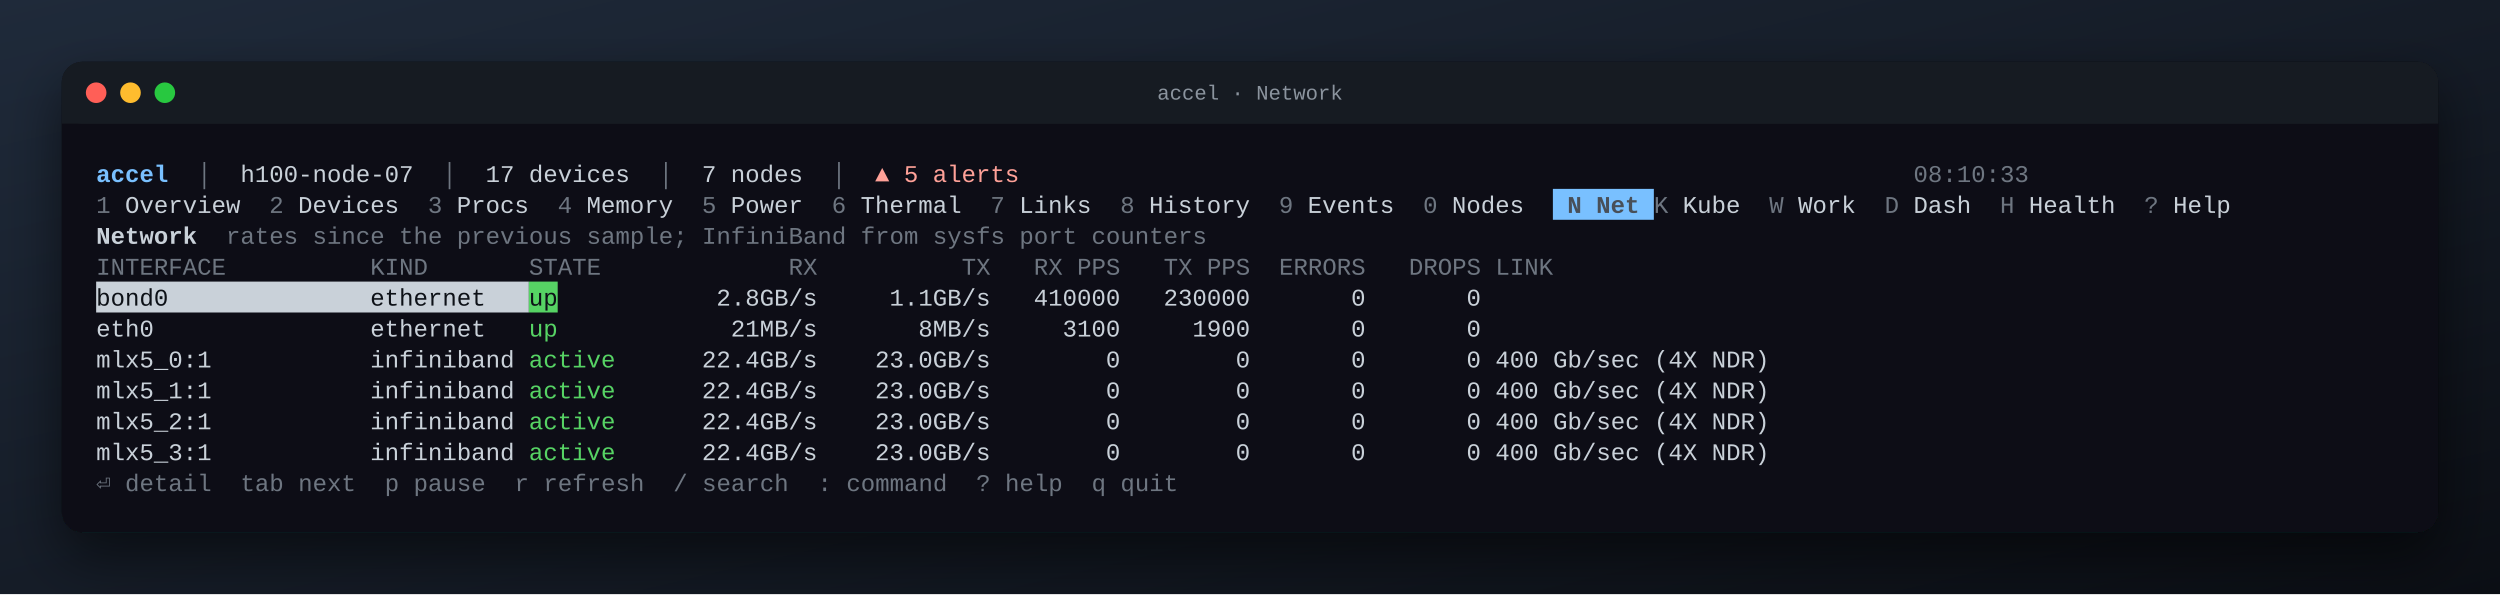
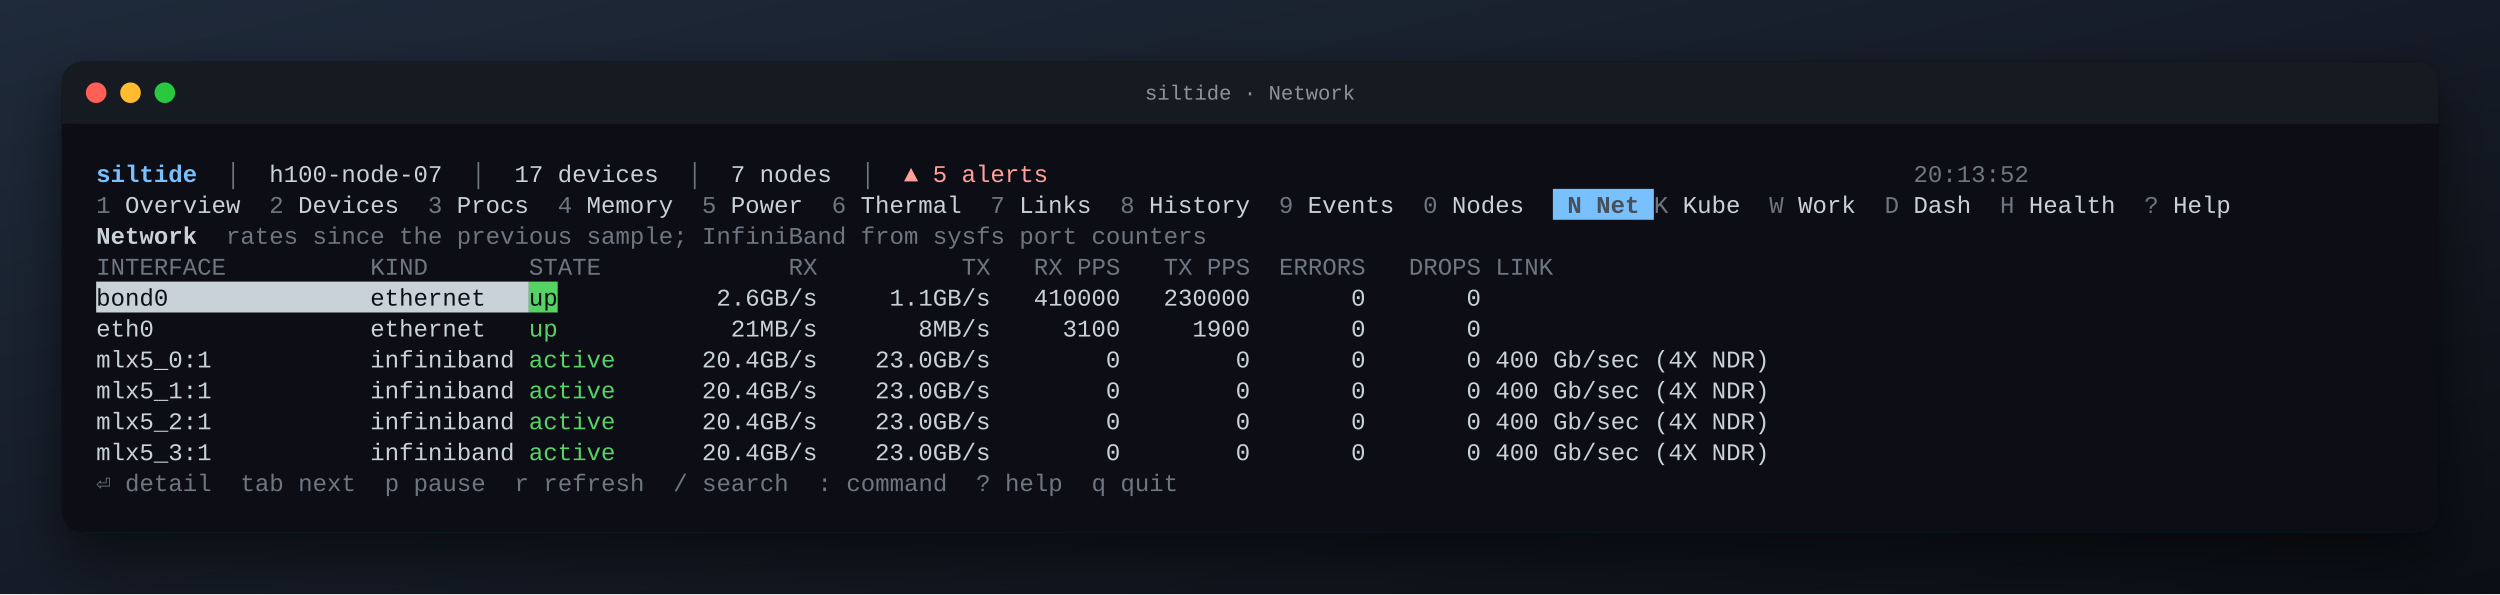
<svg xmlns="http://www.w3.org/2000/svg" width="1456" height="346" viewBox="0 0 1456 346" font-family="JetBrains Mono, SFMono-Regular, Menlo, Consolas, Liberation Mono, monospace" font-size="14">
  <defs>
    <linearGradient id="desk" x1="0" y1="0" x2="1" y2="1">
      <stop offset="0" stop-color="#1f2a3a" />
      <stop offset="1" stop-color="#0b0e14" />
    </linearGradient>
    <filter id="shadow" x="-10%" y="-10%" width="120%" height="130%">
      <feDropShadow dx="0" dy="14" stdDeviation="16" flood-color="#000" flood-opacity="0.55" />
    </filter>
  </defs>
  <rect width="100%" height="100%" fill="url(#desk)" />
  <rect x="36" y="36" width="1384" height="274" rx="12" fill="#0d1117" filter="url(#shadow)" />
  <rect x="36" y="36" width="1384" height="36" rx="12" fill="#161b22" />
  <rect x="36" y="60" width="1384" height="12" fill="#161b22" />
  <circle cx="56" cy="54" r="6" fill="#ff5f57" />
  <circle cx="76" cy="54" r="6" fill="#febc2e" />
  <circle cx="96" cy="54" r="6" fill="#28c840" />
-   <text x="50%" y="58" text-anchor="middle" fill="#8b949e" font-size="12">accel · Network</text>
+   <text x="50%" y="58" text-anchor="middle" fill="#8b949e" font-size="12">siltide · Network</text>
  <g xml:space="preserve" transform="translate(36 36)">
    <text y="70.0" fill="#c9d1d9" xml:space="preserve" style="white-space:pre">
-       <tspan x="20.0" fill="#79c0ff" font-weight="bold">accel</tspan>
-       <tspan x="62.0" fill="#6e7681">  │  </tspan>
-       <tspan x="104.0">h100-node-07</tspan>
-       <tspan x="204.8" fill="#6e7681">  │  </tspan>
-       <tspan x="246.8">17 devices</tspan>
-       <tspan x="330.8" fill="#6e7681">  │  </tspan>
-       <tspan x="372.8">7 nodes</tspan>
-       <tspan x="431.6" fill="#6e7681">  │  </tspan>
-       <tspan x="473.6" fill="#ffa198">▲ 5 alerts</tspan>
-       <tspan x="1078.4" fill="#6e7681">08:10:33                         </tspan>
+       <tspan x="20.0" fill="#79c0ff" font-weight="bold">siltide</tspan>
+       <tspan x="78.8" fill="#6e7681">  │  </tspan>
+       <tspan x="120.8">h100-node-07</tspan>
+       <tspan x="221.6" fill="#6e7681">  │  </tspan>
+       <tspan x="263.6">17 devices</tspan>
+       <tspan x="347.6" fill="#6e7681">  │  </tspan>
+       <tspan x="389.6">7 nodes</tspan>
+       <tspan x="448.4" fill="#6e7681">  │  </tspan>
+       <tspan x="490.4" fill="#ffa198">▲ 5 alerts</tspan>
+       <tspan x="1078.4" fill="#6e7681">20:13:52                         </tspan>
    </text>
    <rect x="868.4" y="74.0" width="58.8" height="18.0" fill="#79c0ff" />
    <text y="88.0" fill="#c9d1d9" xml:space="preserve" style="white-space:pre">
      <tspan x="20.0" fill="#6e7681">1</tspan>
      <tspan x="28.4"> Overview  </tspan>
      <tspan x="120.8" fill="#6e7681">2</tspan>
      <tspan x="129.2"> Devices  </tspan>
      <tspan x="213.2" fill="#6e7681">3</tspan>
      <tspan x="221.6"> Procs  </tspan>
      <tspan x="288.8" fill="#6e7681">4</tspan>
      <tspan x="297.2"> Memory  </tspan>
      <tspan x="372.8" fill="#6e7681">5</tspan>
      <tspan x="381.2"> Power  </tspan>
      <tspan x="448.4" fill="#6e7681">6</tspan>
      <tspan x="456.8"> Thermal  </tspan>
      <tspan x="540.8" fill="#6e7681">7</tspan>
      <tspan x="549.2"> Links  </tspan>
      <tspan x="616.4" fill="#6e7681">8</tspan>
      <tspan x="624.8"> History  </tspan>
      <tspan x="708.8" fill="#6e7681">9</tspan>
      <tspan x="717.2"> Events  </tspan>
      <tspan x="792.8" fill="#6e7681">0</tspan>
      <tspan x="801.2"> Nodes  </tspan>
      <tspan x="868.4" fill="#484f58" font-weight="bold"> N Net </tspan>
      <tspan x="927.2" fill="#6e7681">K</tspan>
      <tspan x="935.6"> Kube  </tspan>
      <tspan x="994.4" fill="#6e7681">W</tspan>
      <tspan x="1002.8"> Work  </tspan>
      <tspan x="1061.6" fill="#6e7681">D</tspan>
      <tspan x="1070.0"> Dash  </tspan>
      <tspan x="1128.8" fill="#6e7681">H</tspan>
      <tspan x="1137.2"> Health  </tspan>
      <tspan x="1212.8" fill="#6e7681">?</tspan>
      <tspan x="1221.2"> Help  </tspan>
    </text>
    <text y="106.0" fill="#c9d1d9" xml:space="preserve" style="white-space:pre">
      <tspan x="20.0" font-weight="bold">Network</tspan>
      <tspan x="78.8" fill="#6e7681">  rates since the previous sample; InfiniBand from sysfs port counters</tspan>
    </text>
    <text y="124.0" fill="#c9d1d9" xml:space="preserve" style="white-space:pre">
      <tspan x="20.0" fill="#6e7681">INTERFACE          KIND       STATE             RX          TX   RX PPS   TX PPS  ERRORS   DROPS LINK                  </tspan>
    </text>
    <rect x="20.0" y="128.0" width="252.0" height="18.0" fill="#c9d1d9" />
    <rect x="272.0" y="128.0" width="16.8" height="18.0" fill="#56d364" />
    <text y="142.0" fill="#c9d1d9" xml:space="preserve" style="white-space:pre">
      <tspan x="20.0" fill="#0d1117">bond0              ethernet   </tspan>
      <tspan x="272.0" fill="#0d1117">up</tspan>
-       <tspan x="288.8">           2.8GB/s     1.1GB/s   410000   230000       0       0                                                                </tspan>
+       <tspan x="288.8">           2.6GB/s     1.1GB/s   410000   230000       0       0                                                                </tspan>
    </text>
    <text y="160.0" fill="#c9d1d9" xml:space="preserve" style="white-space:pre">
      <tspan x="20.0">eth0               ethernet   </tspan>
      <tspan x="272.0" fill="#56d364">up</tspan>
      <tspan x="288.8">            21MB/s       8MB/s     3100     1900       0       0                       </tspan>
    </text>
    <text y="178.0" fill="#c9d1d9" xml:space="preserve" style="white-space:pre">
      <tspan x="20.0">mlx5_0:1           infiniband </tspan>
      <tspan x="272.0" fill="#56d364">active</tspan>
-       <tspan x="322.4">      22.4GB/s    23.0GB/s        0        0       0       0 400 Gb/sec (4X NDR)   </tspan>
+       <tspan x="322.4">      20.4GB/s    23.0GB/s        0        0       0       0 400 Gb/sec (4X NDR)   </tspan>
    </text>
    <text y="196.0" fill="#c9d1d9" xml:space="preserve" style="white-space:pre">
      <tspan x="20.0">mlx5_1:1           infiniband </tspan>
      <tspan x="272.0" fill="#56d364">active</tspan>
-       <tspan x="322.4">      22.4GB/s    23.0GB/s        0        0       0       0 400 Gb/sec (4X NDR)   </tspan>
+       <tspan x="322.4">      20.4GB/s    23.0GB/s        0        0       0       0 400 Gb/sec (4X NDR)   </tspan>
    </text>
    <text y="214.0" fill="#c9d1d9" xml:space="preserve" style="white-space:pre">
      <tspan x="20.0">mlx5_2:1           infiniband </tspan>
      <tspan x="272.0" fill="#56d364">active</tspan>
-       <tspan x="322.4">      22.4GB/s    23.0GB/s        0        0       0       0 400 Gb/sec (4X NDR)   </tspan>
+       <tspan x="322.4">      20.4GB/s    23.0GB/s        0        0       0       0 400 Gb/sec (4X NDR)   </tspan>
    </text>
    <text y="232.0" fill="#c9d1d9" xml:space="preserve" style="white-space:pre">
      <tspan x="20.0">mlx5_3:1           infiniband </tspan>
      <tspan x="272.0" fill="#56d364">active</tspan>
-       <tspan x="322.4">      22.4GB/s    23.0GB/s        0        0       0       0 400 Gb/sec (4X NDR)   </tspan>
+       <tspan x="322.4">      20.4GB/s    23.0GB/s        0        0       0       0 400 Gb/sec (4X NDR)   </tspan>
    </text>
    <text y="250.0" fill="#c9d1d9" xml:space="preserve" style="white-space:pre">
      <tspan x="20.0" fill="#6e7681">⏎ detail  tab next  p pause  r refresh  / search  : command  ? help  q quit</tspan>
    </text>
  </g>
</svg>
